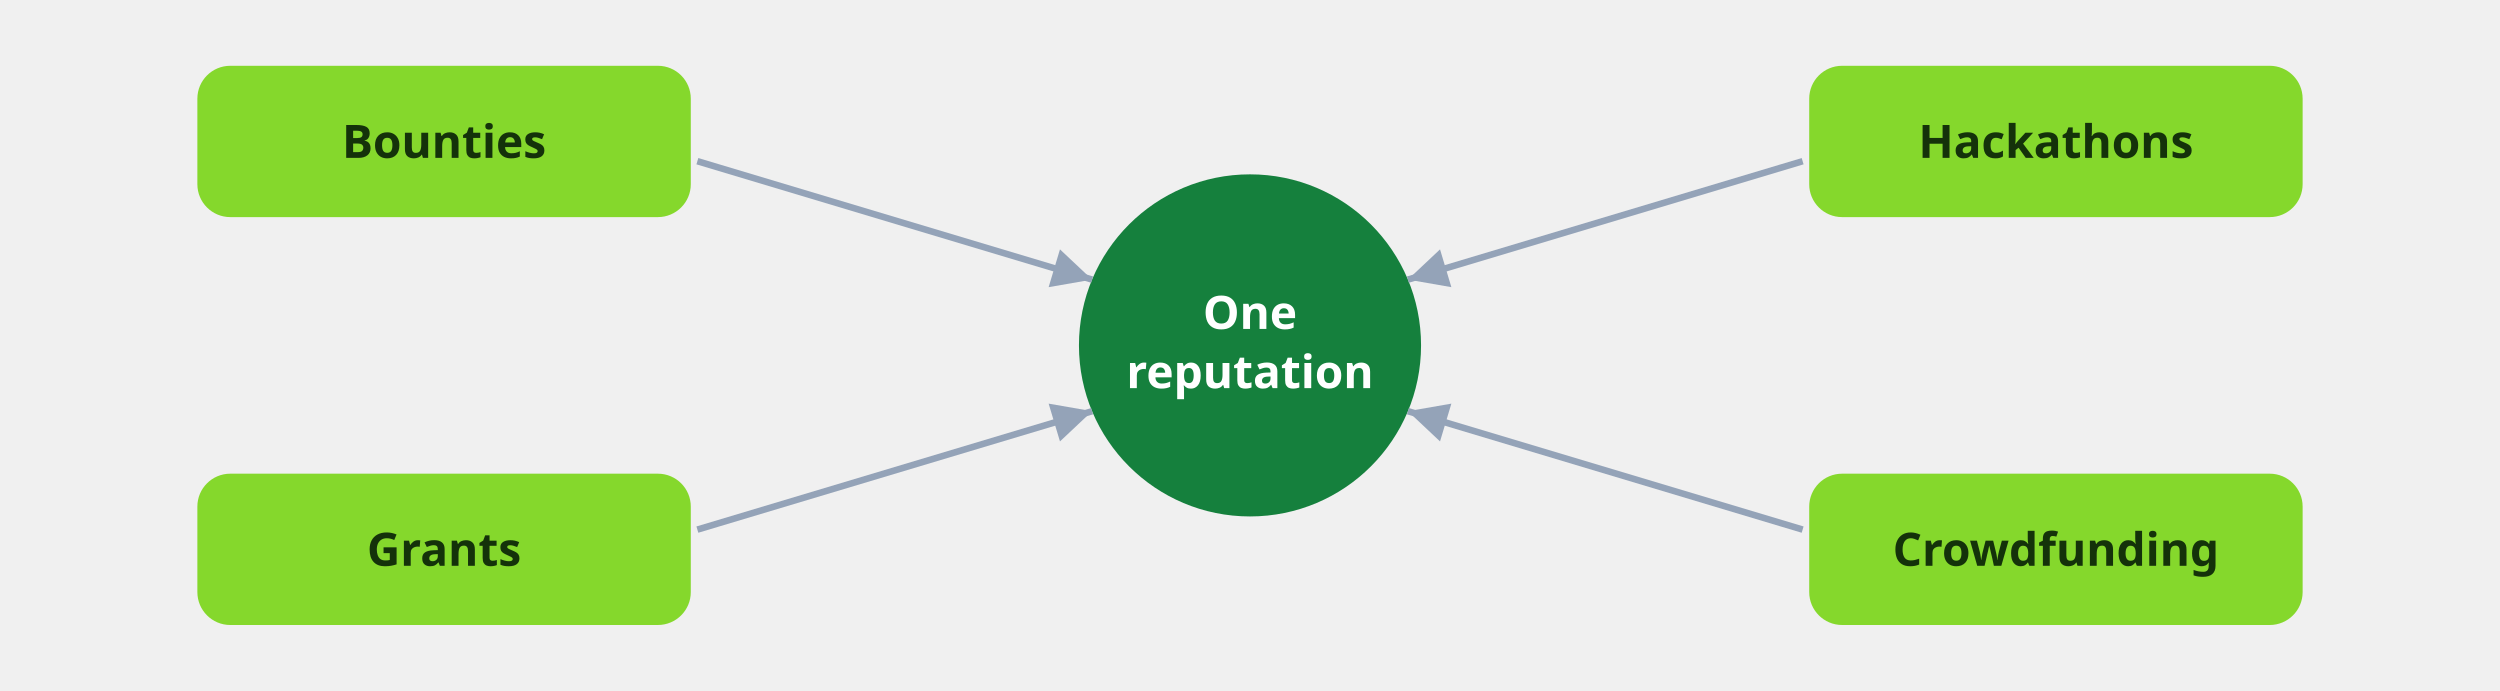
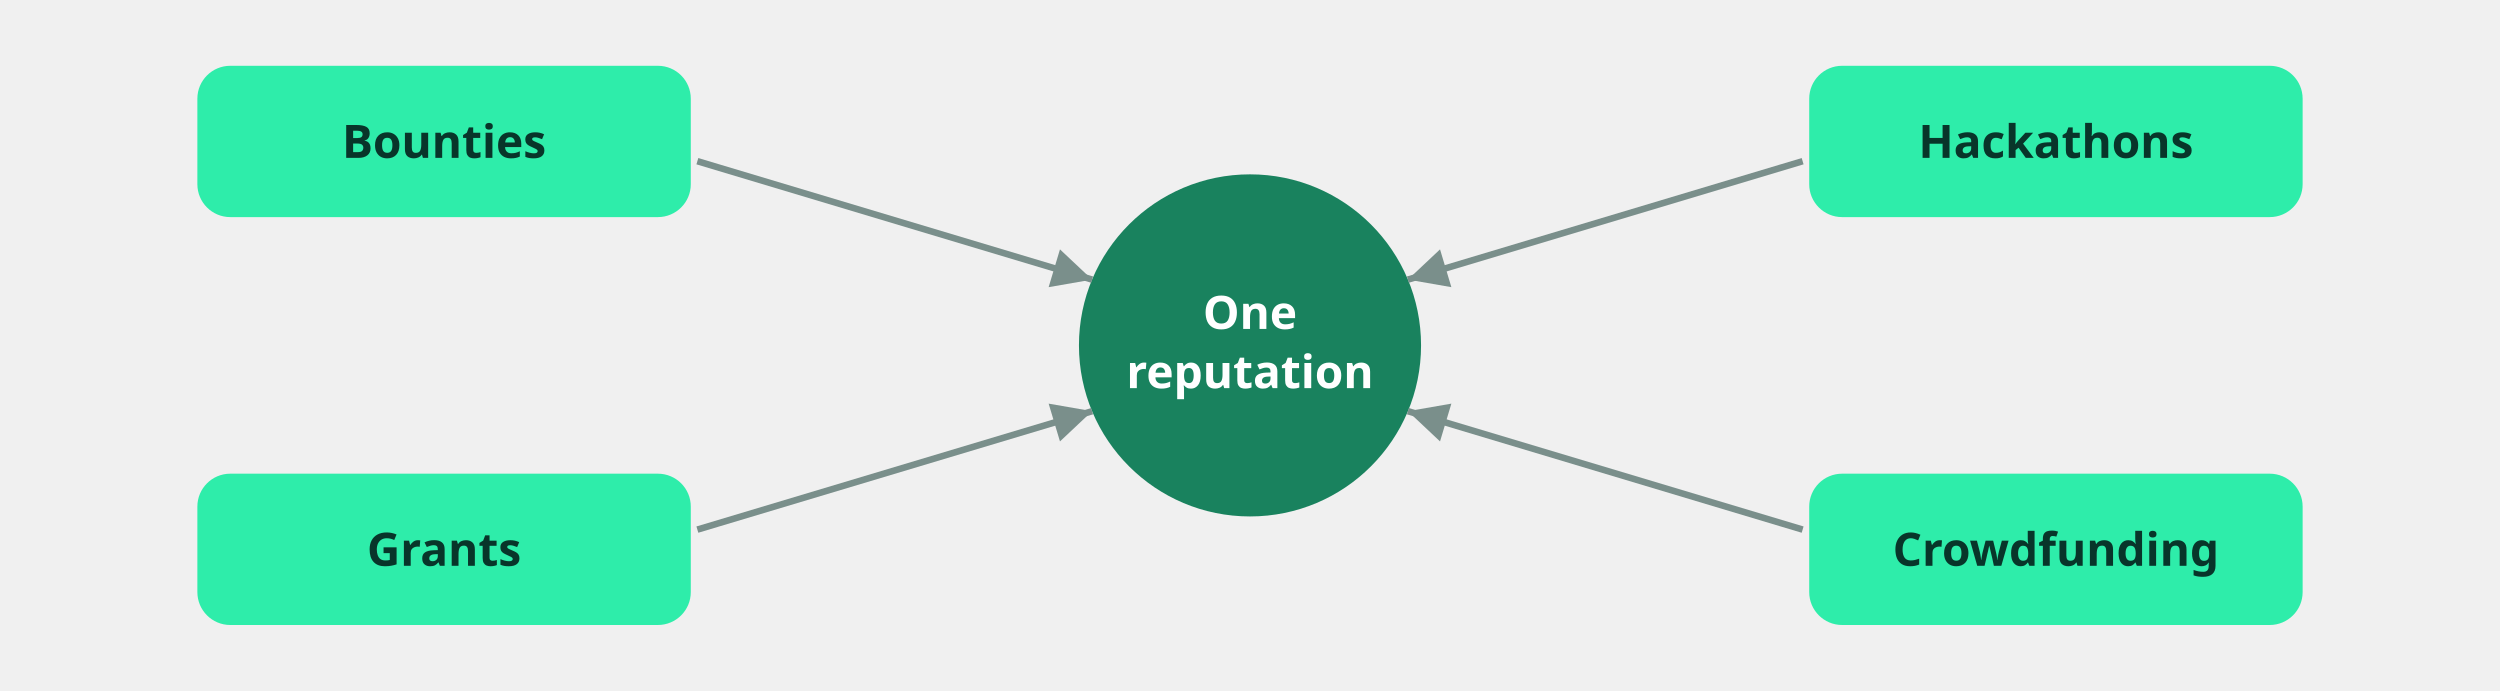
<svg xmlns="http://www.w3.org/2000/svg" viewBox="0 0 760 210" font-family="ui-sans-serif,system-ui,sans-serif" role="img" aria-label="One reputation shared across bounties, hackathons, grants, and crowdfunding">
  <defs>
    <marker id="c" markerWidth="9" markerHeight="9" refX="6" refY="3" orient="auto">
-       <path d="M0 0l6 3-6 3z" fill="#94a3b8" />
+       <path d="M0 0l6 3-6 3z" fill="#7a8f8b" />
    </marker>
  </defs>
-   <circle cx="380" cy="105" r="52" fill="#15803D" />
+   <circle cx="380" cy="105" r="52" fill="#19825e" />
  <text x="380" y="100" fill="#fff" font-size="14" font-weight="700" text-anchor="middle">One</text>
  <text x="380" y="118" fill="#fff" font-size="14" font-weight="700" text-anchor="middle">reputation</text>
-   <g fill="#85d82c">
+   <g fill="#2eedaa">
    <rect x="60" y="20" width="150" height="46" rx="10" />
    <rect x="550" y="20" width="150" height="46" rx="10" />
    <rect x="60" y="144" width="150" height="46" rx="10" />
    <rect x="550" y="144" width="150" height="46" rx="10" />
  </g>
-   <g fill="#14320a" font-size="14" font-weight="700" text-anchor="middle">
+   <g fill="#08352a" font-size="14" font-weight="700" text-anchor="middle">
    <text x="135" y="48">Bounties</text>
    <text x="625" y="48">Hackathons</text>
    <text x="135" y="172">Grants</text>
    <text x="625" y="172">Crowdfunding</text>
  </g>
-   <g stroke="#94a3b8" stroke-width="2" fill="none">
+   <g stroke="#7a8f8b" stroke-width="2" fill="none">
    <line x1="212" y1="49" x2="332" y2="85" marker-end="url(#c)" />
    <line x1="548" y1="49" x2="428" y2="85" marker-end="url(#c)" />
    <line x1="212" y1="161" x2="332" y2="125" marker-end="url(#c)" />
    <line x1="548" y1="161" x2="428" y2="125" marker-end="url(#c)" />
  </g>
</svg>
